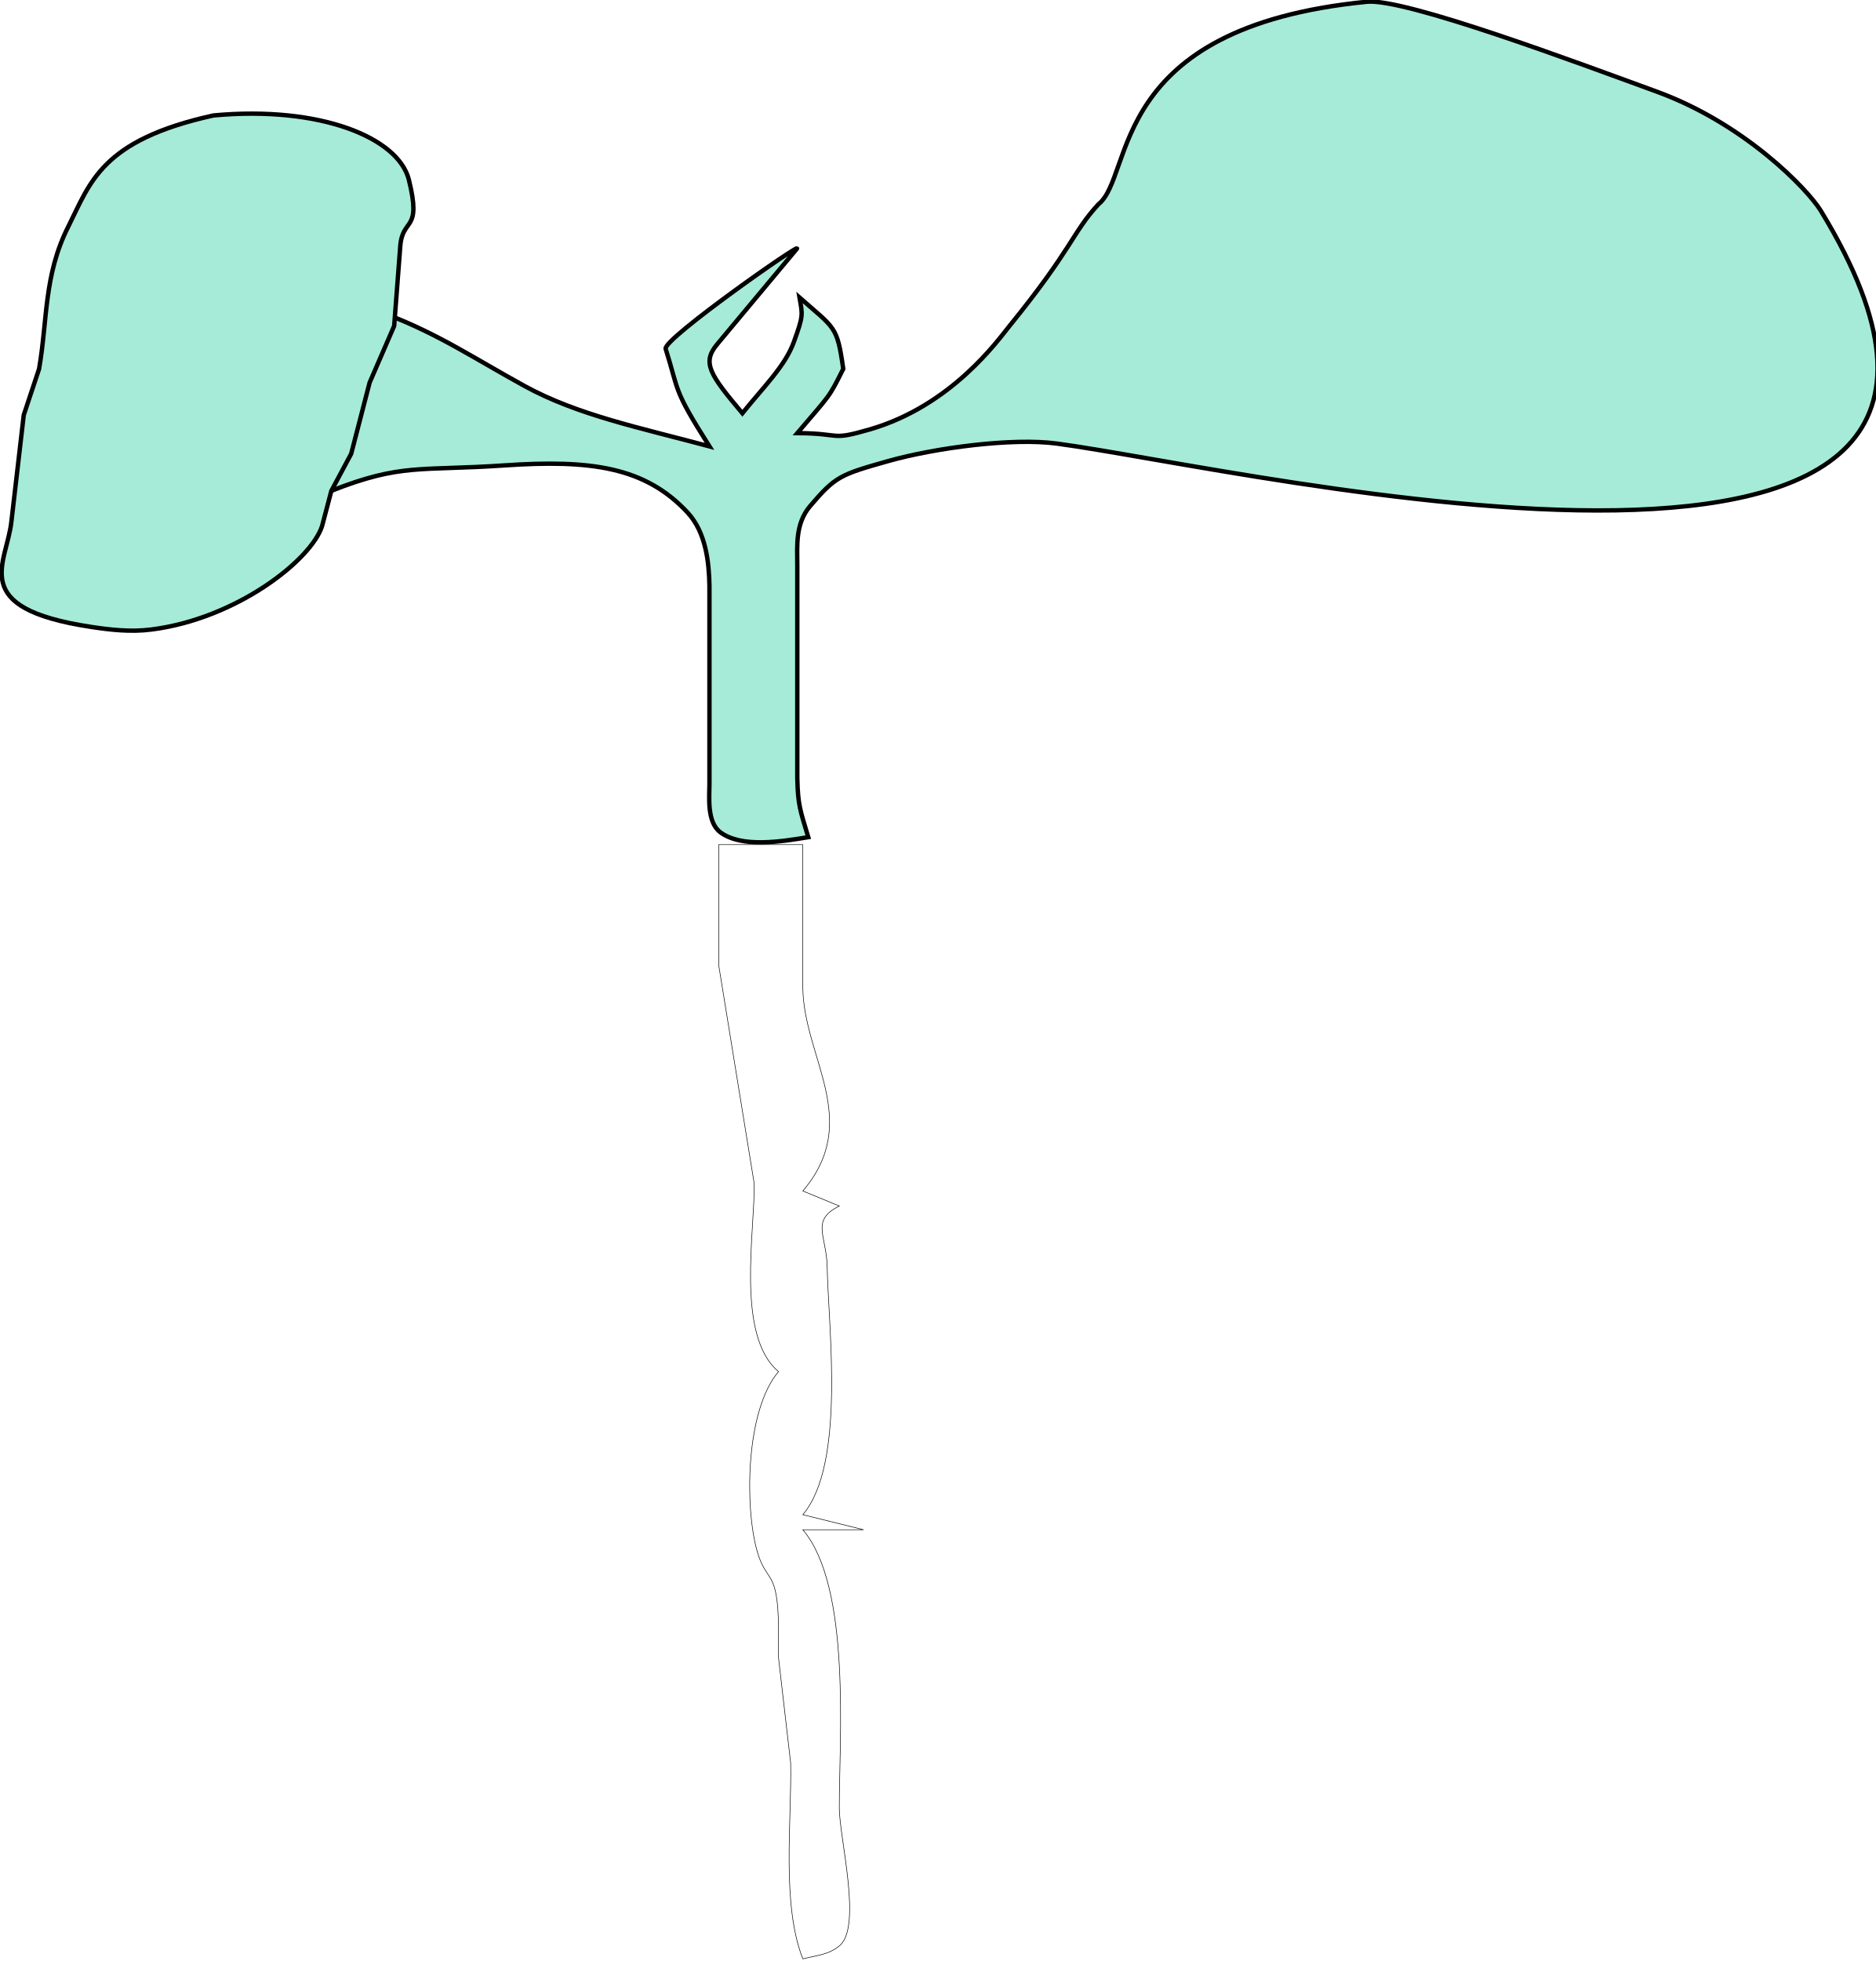
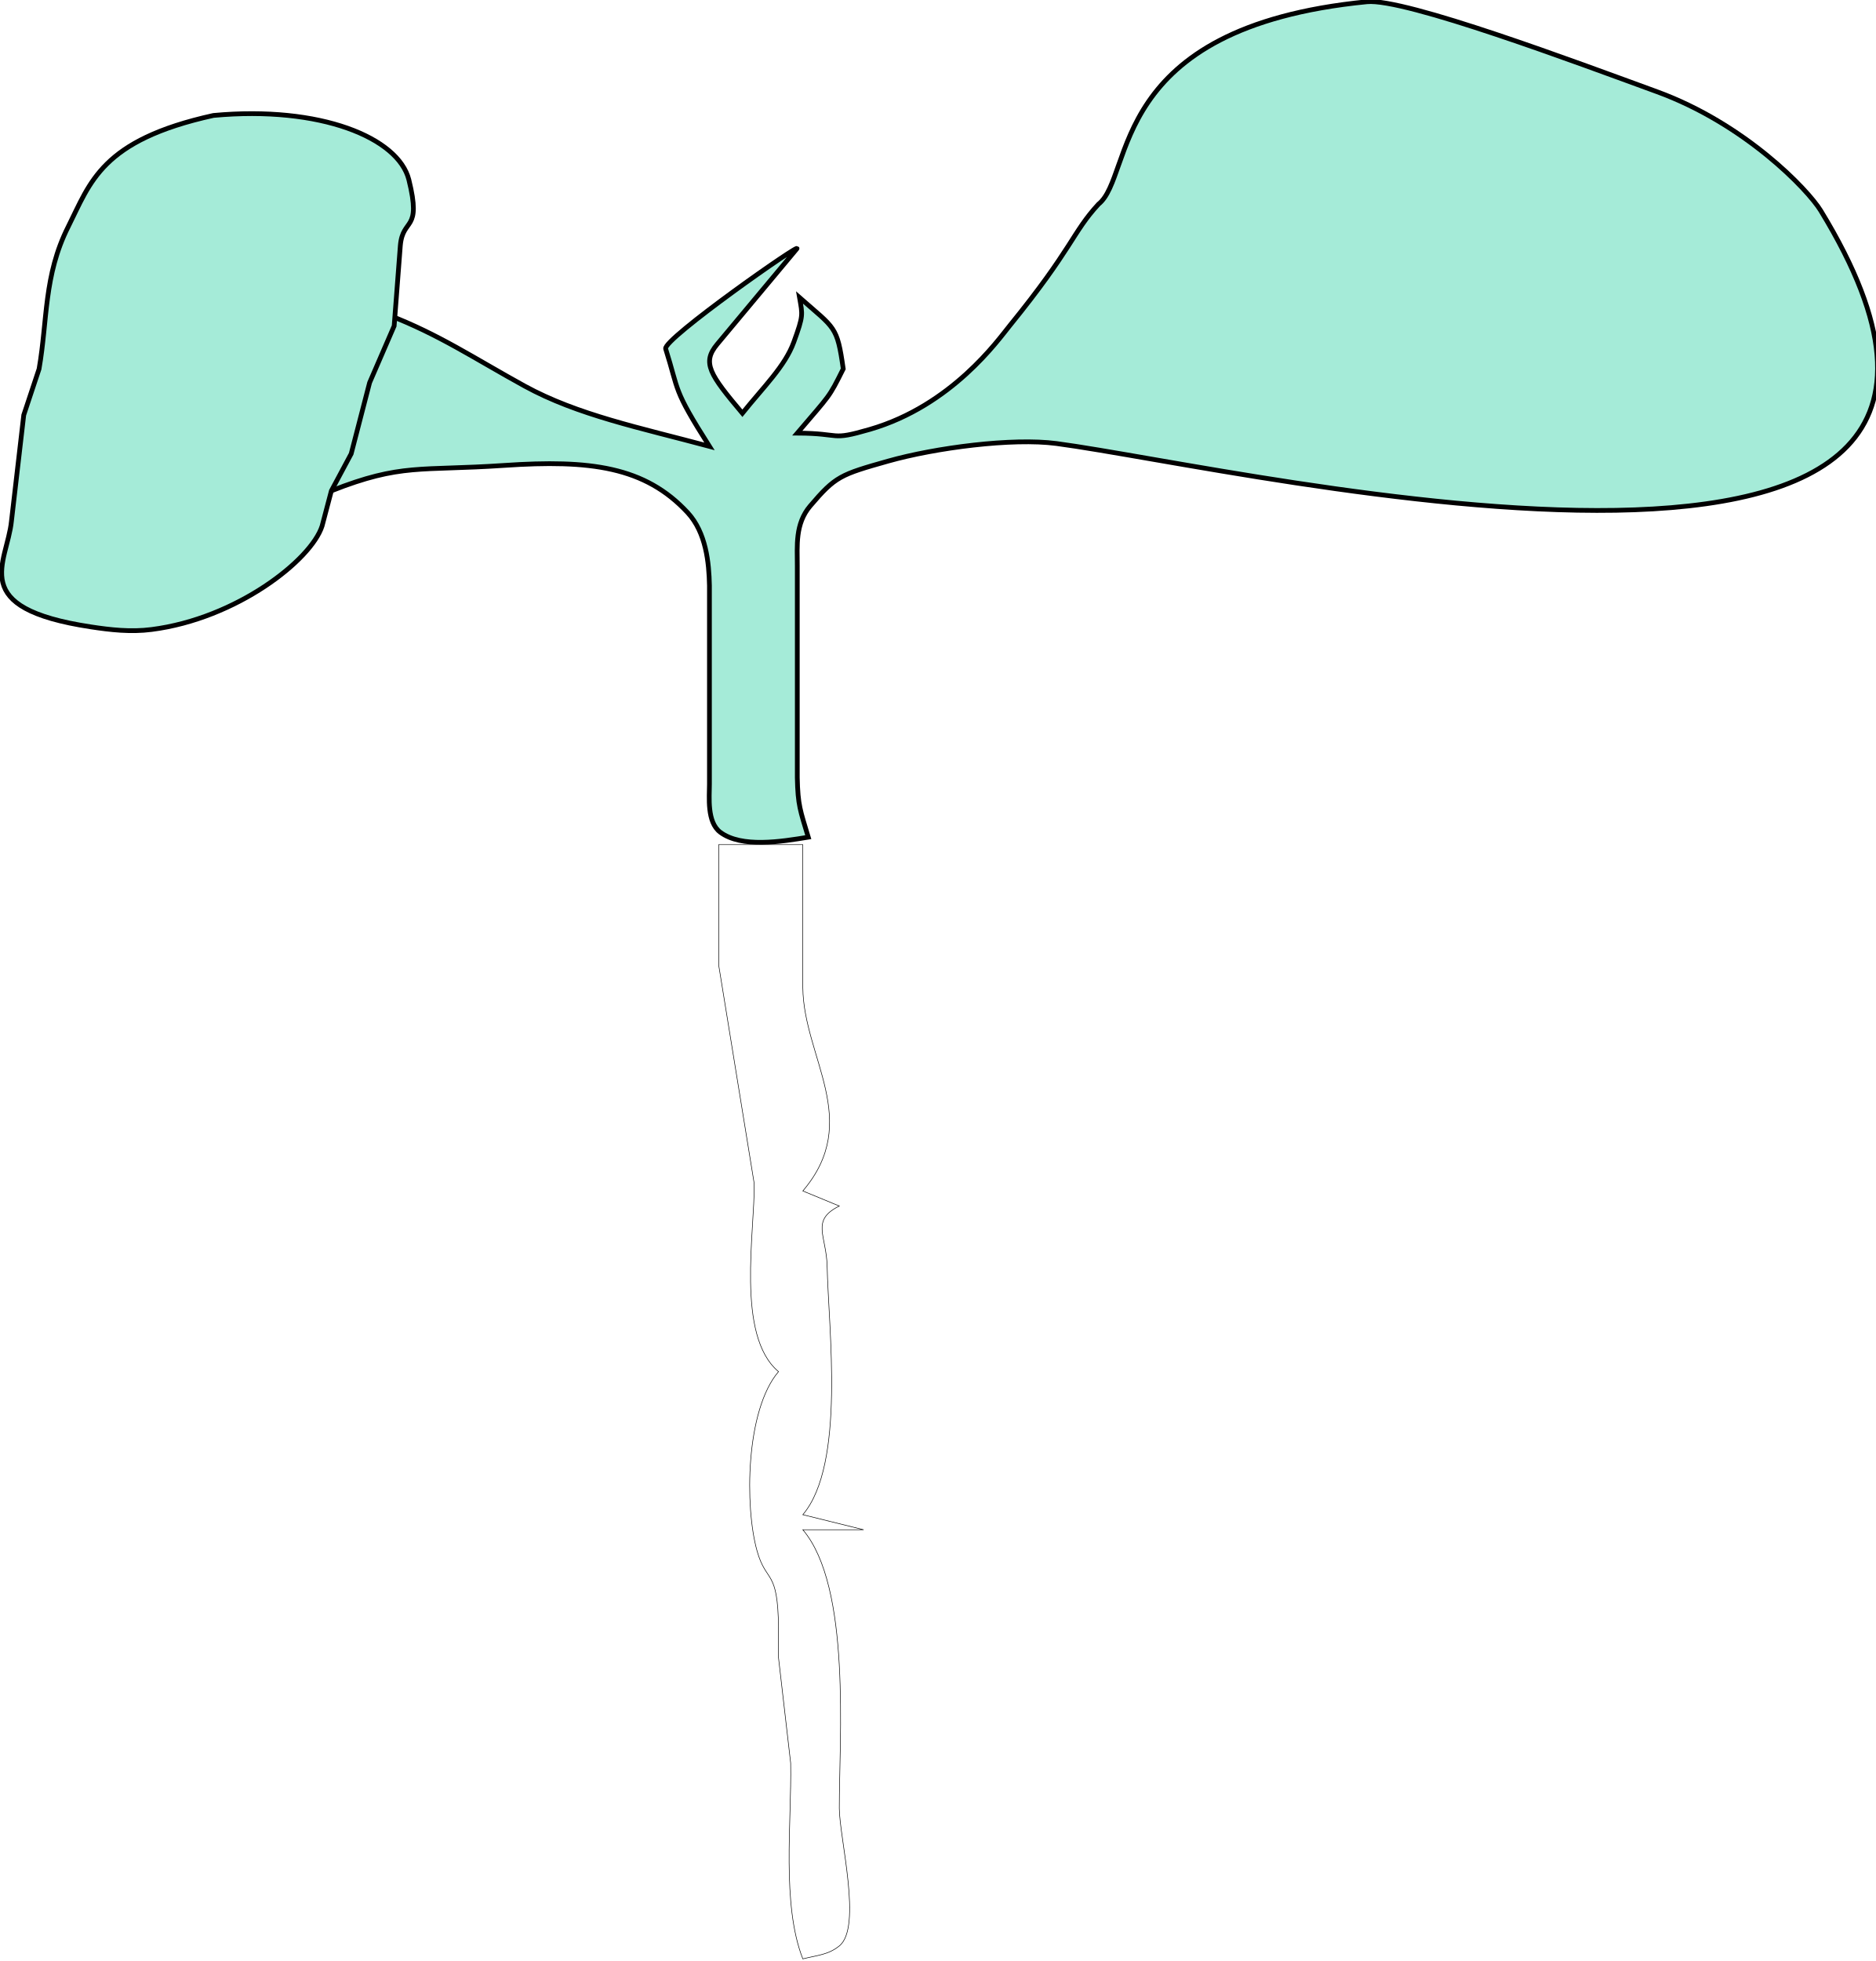
<svg xmlns="http://www.w3.org/2000/svg" width="3.56in" height="3.722in" viewBox="0 0 256.288 268.013" version="1.1" id="svg3">
  <defs id="defs7" />
  <g id="container" transform="translate(-11.51274,-302.8069)">
    <path style="fill:none;fill-opacity:1;stroke:#000000;stroke-width:0.075;stroke-miterlimit:4;stroke-dasharray:none;stroke-opacity:1" d="M 121.223,418.246 C 121.223,418.246 121.223,437.796 121.223,437.796 121.322,447.355 129.4,455.988 121.223,465.577 121.223,465.577 126.209,467.636 126.209,467.636 122.27,469.591 124.447,471.648 124.547,475.867 124.713,484.335 127.09,502.908 121.223,509.822 121.223,509.822 129.533,511.879 129.533,511.879 129.533,511.879 121.223,511.879 121.223,511.879 127.871,519.69 126.192,540.505 126.209,549.951 126.226,553.994 129.383,566.218 126.209,568.76 124.713,569.974 123.234,570.026 121.223,570.53 118.297,563.07 119.71,551.782 119.561,543.777 119.561,543.777 117.899,529.372 117.899,529.372 117.899,529.372 117.899,525.256 117.899,525.256 117.815,517.128 116.237,519.278 114.973,514.792 113.261,508.752 113.394,495.55 117.899,490.272 112.031,485.343 114.691,471.062 114.574,464.549 114.574,464.549 109.721,434.709 109.721,434.709 109.721,434.709 109.721,418.246 109.721,418.246 109.721,418.246 121.223,418.246 121.223,418.246 Z" id="root_total" />
-     <g id="shoot_totalA" style="stroke:#000000;stroke-opacity:1;stroke-width:0.6;stroke-miterlimit:4;stroke-dasharray:none">
-       <path id="path821" d="M 130.384,361.492 C 141.597,358.238 147.947,349.232 149.47,347.36 158.128,336.711 158.049,334.603 161.633,330.718 166.591,326.784 162.642,306.557 198.328,303.047 203.521,302.537 227.04,311.352 237.972,315.34 250.01,319.732 258.604,328.716 260.362,331.593 299.075,394.944 181.812,366.857 155.896,363.424 149.875,362.627 139.366,363.992 132.85,365.835 126.367,367.669 125.691,367.895 122.223,371.969 120.152,374.413 120.467,377.428 120.467,380.108 V 409.077 C 120.542,412.889 120.872,413.558 121.968,417.225 118.275,417.831 112.856,418.719 109.944,416.555 108.082,415.161 108.458,411.739 108.458,409.983 V 382.824 C 108.397,379.746 108.007,375.608 105.485,372.874 99.646,366.573 92.146,365.619 80.407,366.416 68.863,367.194 66.371,366.109 56.779,369.884 L 64.458,345.813 C 71.453,348.493 76.242,351.746 83.192,355.566 90.443,359.54 98.97,361.268 108.458,363.812 103.384,355.81 104.343,356.396 102.471,350.476 102.061,349.181 121.387,335.635 120.395,336.823 L 109.518,349.852 C 107.403,352.387 108.488,353.972 112.961,359.286 115.869,355.665 118.788,352.866 119.99,349.563 121.329,345.883 121.187,345.864 120.77,343.467 125.649,347.754 125.905,347.311 126.748,353.221 124.736,357.257 125.016,356.66 120.467,362.002 126.712,362.029 124.814,363.109 130.384,361.492 Z" style="fill:#a5ebd8;fill-opacity:1;stroke:#000000;stroke-width:0.6;stroke-miterlimit:4;stroke-dasharray:none;stroke-opacity:1" />
-       <path id="Selection #2" d="M 67.37,327.363 C 69.165,334.582 66.544,332.471 66.204,336.369 66.204,336.369 65.362,347.353 65.362,347.353 65.362,347.353 62.006,355.103 62.006,355.103 62.006,355.103 59.486,364.826 59.486,364.826 59.486,364.826 56.779,369.884 56.779,369.884 56.779,369.884 55.509,374.699 55.509,374.699 54.022,379.349 43.834,387.356 32.2,388.841 29.349,389.211 26.547,388.885 23.929,388.486 6.872,385.912 12.467,379.804 13.049,374.021 13.049,374.021 14.729,359.531 14.729,359.531 14.729,359.531 16.823,353.232 16.823,353.232 17.99,346.548 17.449,340.467 20.805,333.799 23.846,327.747 25.307,321.969 40.657,318.586 55.282,317.229 65.926,321.629 67.37,327.363 Z" style="fill:#a5ebd8;fill-opacity:1;stroke:#000000;stroke-width:0.6;stroke-miterlimit:4;stroke-dasharray:none;stroke-opacity:1" />
+     <g id="shoot_totalA" style="stroke:#000000;stroke-opacity:1;stroke-width:0.648;stroke-miterlimit:4;stroke-dasharray:none">
+       <path id="path821" d="M 130.384,361.492 C 141.597,358.238 147.947,349.232 149.47,347.36 158.128,336.711 158.049,334.603 161.633,330.718 166.591,326.784 162.642,306.557 198.328,303.047 203.521,302.537 227.04,311.352 237.972,315.34 250.01,319.732 258.604,328.716 260.362,331.593 299.075,394.944 181.812,366.857 155.896,363.424 149.875,362.627 139.366,363.992 132.85,365.835 126.367,367.669 125.691,367.895 122.223,371.969 120.152,374.413 120.467,377.428 120.467,380.108 V 409.077 C 120.542,412.889 120.872,413.558 121.968,417.225 118.275,417.831 112.856,418.719 109.944,416.555 108.082,415.161 108.458,411.739 108.458,409.983 V 382.824 C 108.397,379.746 108.007,375.608 105.485,372.874 99.646,366.573 92.146,365.619 80.407,366.416 68.863,367.194 66.371,366.109 56.779,369.884 L 64.458,345.813 C 71.453,348.493 76.242,351.746 83.192,355.566 90.443,359.54 98.97,361.268 108.458,363.812 103.384,355.81 104.343,356.396 102.471,350.476 102.061,349.181 121.387,335.635 120.395,336.823 L 109.518,349.852 C 107.403,352.387 108.488,353.972 112.961,359.286 115.869,355.665 118.788,352.866 119.99,349.563 121.329,345.883 121.187,345.864 120.77,343.467 125.649,347.754 125.905,347.311 126.748,353.221 124.736,357.257 125.016,356.66 120.467,362.002 126.712,362.029 124.814,363.109 130.384,361.492 Z" style="fill:#a5ebd8;fill-opacity:1;stroke:#000000;stroke-width:0.648;stroke-miterlimit:4;stroke-dasharray:none;stroke-opacity:1" />
+       <path id="Selection #2" d="M 67.37,327.363 C 69.165,334.582 66.544,332.471 66.204,336.369 66.204,336.369 65.362,347.353 65.362,347.353 65.362,347.353 62.006,355.103 62.006,355.103 62.006,355.103 59.486,364.826 59.486,364.826 59.486,364.826 56.779,369.884 56.779,369.884 56.779,369.884 55.509,374.699 55.509,374.699 54.022,379.349 43.834,387.356 32.2,388.841 29.349,389.211 26.547,388.885 23.929,388.486 6.872,385.912 12.467,379.804 13.049,374.021 13.049,374.021 14.729,359.531 14.729,359.531 14.729,359.531 16.823,353.232 16.823,353.232 17.99,346.548 17.449,340.467 20.805,333.799 23.846,327.747 25.307,321.969 40.657,318.586 55.282,317.229 65.926,321.629 67.37,327.363 Z" style="fill:#a5ebd8;fill-opacity:1;stroke:#000000;stroke-width:0.648;stroke-miterlimit:4;stroke-dasharray:none;stroke-opacity:1" />
    </g>
  </g>
</svg>
